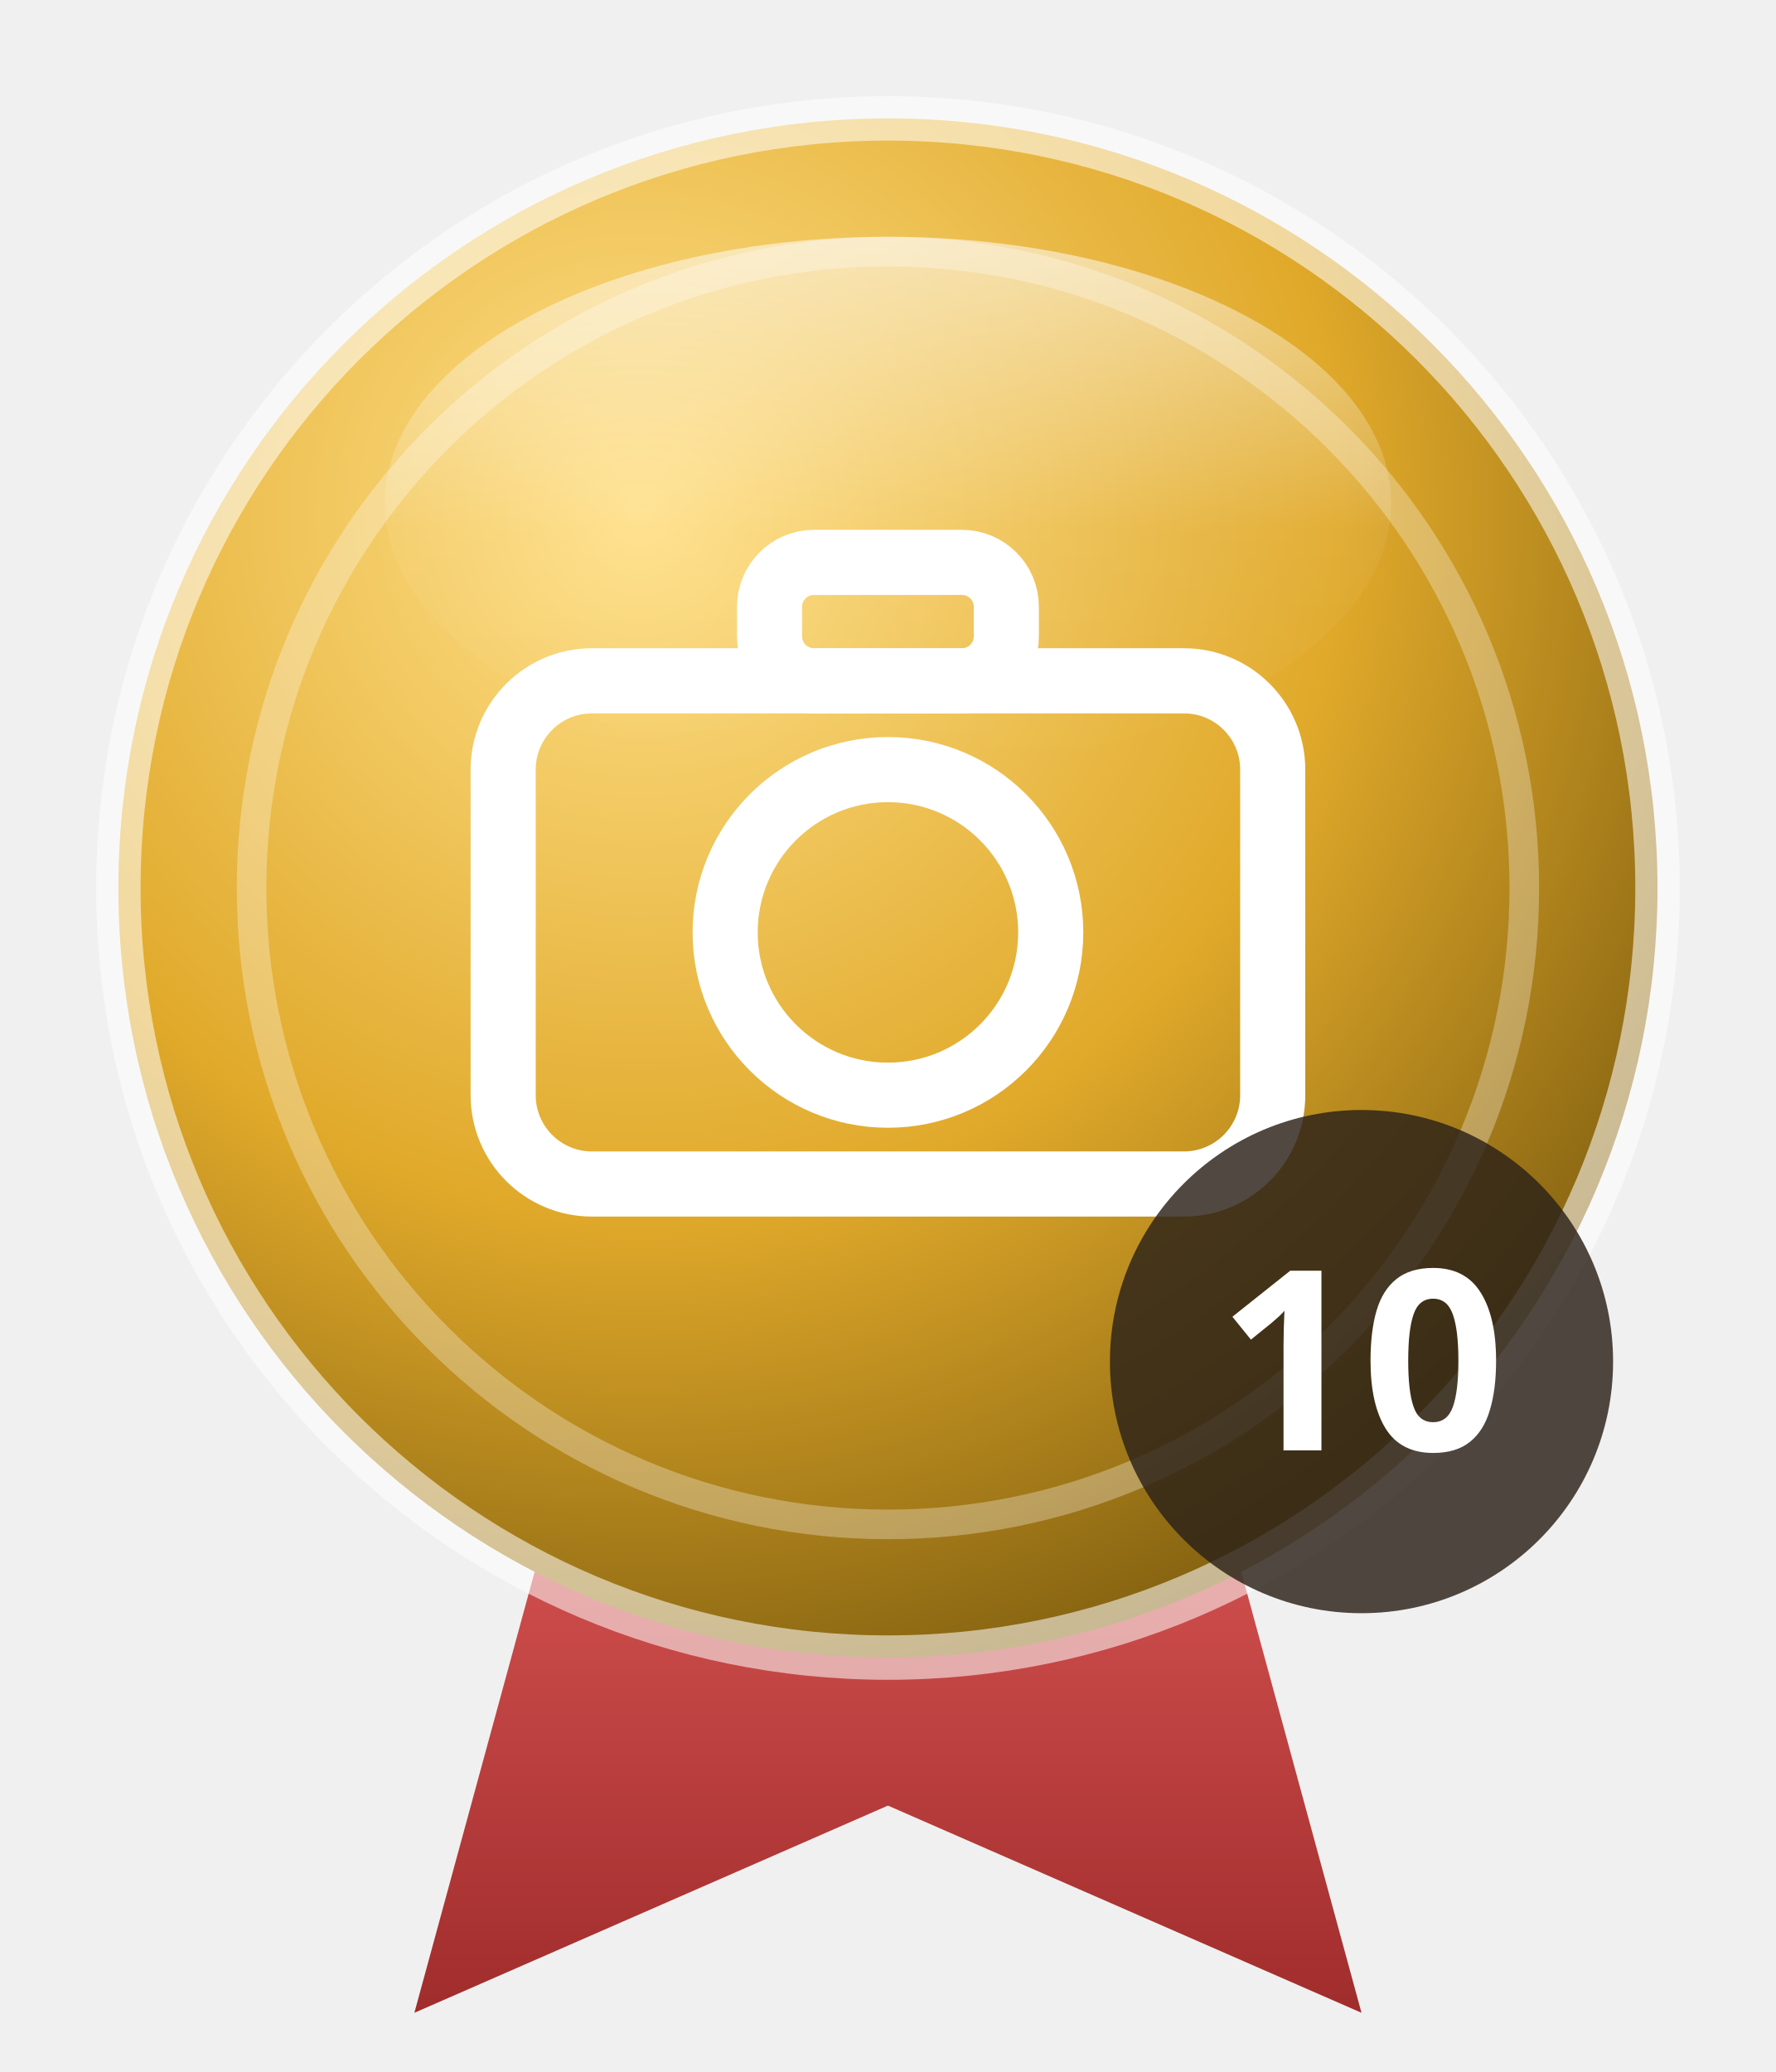
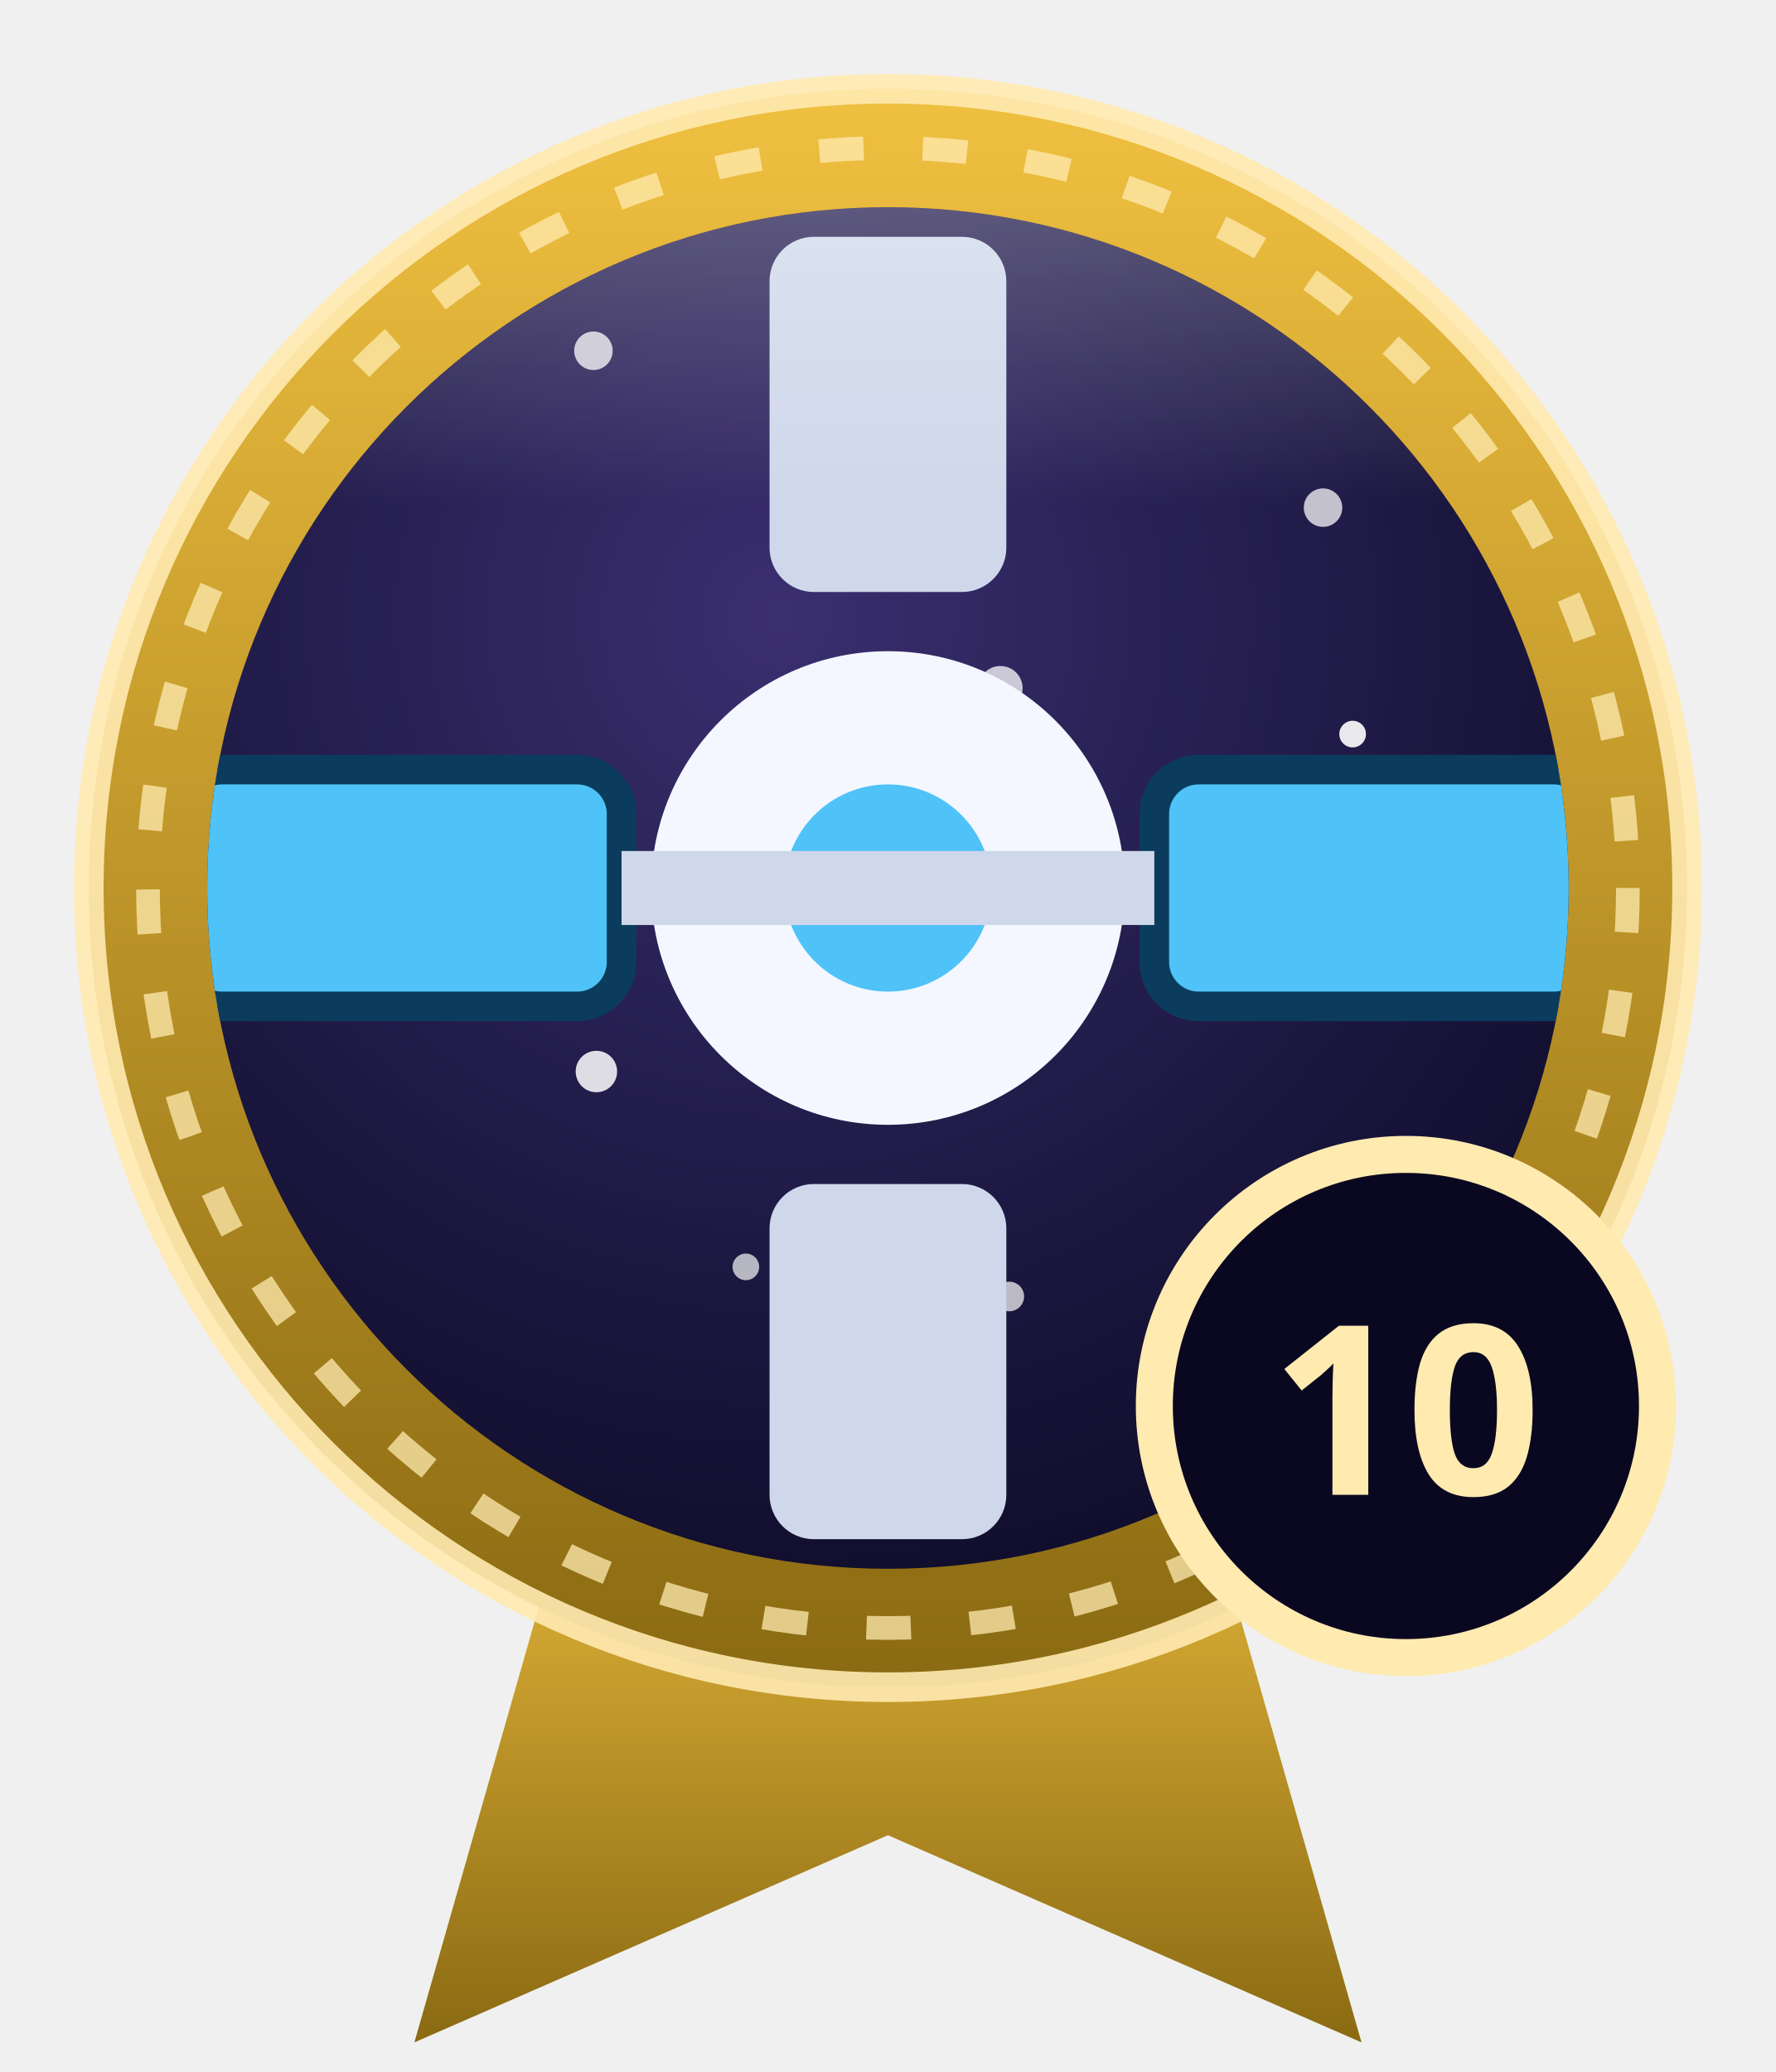
<svg xmlns="http://www.w3.org/2000/svg" viewBox="0 0 120 140" width="120" height="140" role="img">
  <defs>
-     <radialGradient id="b_homework_10_scans_disc" cx="34%" cy="26%" r="82%">
-       <stop offset="0%" stop-color="#ffe08a" />
-       <stop offset="55%" stop-color="#e0a92a" />
-       <stop offset="100%" stop-color="#7a5a0e" />
+     <radialGradient id="b_homework_10_scans_sky" cx="42%" cy="30%" r="86%">
+       <stop offset="0%" stop-color="#3b2f70" />
+       <stop offset="58%" stop-color="#1b1740" />
+       <stop offset="100%" stop-color="#0a0820" />
    </radialGradient>
+     <linearGradient id="b_homework_10_scans_ring" x1="0" y1="0" x2="0" y2="1">
+       <stop offset="0%" stop-color="#f0c040" />
+       <stop offset="100%" stop-color="#8a6a12" />
+     </linearGradient>
    <linearGradient id="b_homework_10_scans_sheen" x1="0" y1="0" x2="0" y2="1">
-       <stop offset="0%" stop-color="#fff" stop-opacity="0.55" />
-       <stop offset="55%" stop-color="#fff" stop-opacity="0.06" />
-       <stop offset="100%" stop-color="#fff" stop-opacity="0" />
+       <stop offset="0%" stop-color="#fff" stop-opacity="0.30" />
+       <stop offset="60%" stop-color="#fff" stop-opacity="0" />
    </linearGradient>
-     <linearGradient id="b_homework_10_scans_rib" x1="0" y1="0" x2="0" y2="1">
-       <stop offset="0%" stop-color="#e35d5b" />
-       <stop offset="100%" stop-color="#a02c2c" />
-     </linearGradient>
+     <clipPath id="b_homework_10_scans_disc">
+       <circle cx="60" cy="60" r="46" />
+     </clipPath>
  </defs>
-   <path d="M40 92 L28 136 L60 122 L92 136 L80 92 Z" fill="url(#b_homework_10_scans_rib)" />
-   <circle cx="60" cy="60" r="52" fill="url(#b_homework_10_scans_disc)" />
-   <circle cx="60" cy="60" r="52" fill="none" stroke="#fff" stroke-opacity="0.55" stroke-width="3" />
-   <circle cx="60" cy="60" r="43" fill="none" stroke="#fff" stroke-opacity="0.30" stroke-width="2" />
-   <g transform="translate(10,10) scale(1.0)" fill="none" stroke="#fff" stroke-width="4.4" stroke-linecap="round" stroke-linejoin="round">
-     <rect x="24" y="36" width="52" height="34" rx="6" />
-     <circle cx="50" cy="53" r="11" />
-     <rect x="42" y="28" width="16" height="8" rx="3" />
+   <path d="M40 96 L28 138 L60 124 L92 138 L80 96 Z" fill="url(#b_homework_10_scans_ring)" />
+   <circle cx="60" cy="60" r="54" fill="url(#b_homework_10_scans_ring)" />
+   <circle cx="60" cy="60" r="54" fill="none" stroke="#ffeab0" stroke-width="2" stroke-opacity="0.9" />
+   <circle cx="60" cy="60" r="50" fill="none" stroke="#ffeab0" stroke-width="1.6" stroke-dasharray="3 4" stroke-opacity="0.75" />
+   <circle cx="60" cy="60" r="46" fill="url(#b_homework_10_scans_sky)" />
+   <g clip-path="url(#b_homework_10_scans_disc)">
+     <circle cx="89.4" cy="34.3" r="1.3" fill="#fff" opacity="0.73" />
+     <circle cx="68.2" cy="87.6" r="1.0" fill="#fff" opacity="0.70" />
+     <circle cx="40.3" cy="72.4" r="1.4" fill="#fff" opacity="0.85" />
+     <circle cx="57.5" cy="35.3" r="0.8" fill="#fff" opacity="0.39" />
+     <circle cx="58.2" cy="49.8" r="1.6" fill="#fff" opacity="0.39" />
+     <circle cx="86.9" cy="54.6" r="1.3" fill="#fff" opacity="0.88" />
+     <circle cx="78.6" cy="65.6" r="1.0" fill="#fff" opacity="0.38" />
+     <circle cx="67.6" cy="46.5" r="1.5" fill="#fff" opacity="0.75" />
+     <circle cx="50.4" cy="85.6" r="0.9" fill="#fff" opacity="0.68" />
+     <circle cx="42.0" cy="59.8" r="1.0" fill="#fff" opacity="0.70" />
+     <circle cx="26.8" cy="59.0" r="0.9" fill="#fff" opacity="0.55" />
+     <circle cx="40.1" cy="23.7" r="1.3" fill="#fff" opacity="0.75" />
+     <circle cx="63.8" cy="100.6" r="1.6" fill="#fff" opacity="0.42" />
+     <circle cx="15.3" cy="57.1" r="0.7" fill="#fff" opacity="0.76" />
+     <circle cx="102.9" cy="62.1" r="0.9" fill="#fff" opacity="0.59" />
+     <circle cx="91.4" cy="49.6" r="0.9" fill="#fff" opacity="0.90" />
+     <g>
+       <circle cx="60" cy="60" r="16" fill="#f4f7ff" />
+       <circle cx="60" cy="60" r="7" fill="#4fc3f7" />
+       <rect x="12" y="52" width="30" height="16" rx="3" fill="#4fc3f7" stroke="#0b3c5d" stroke-width="2" />
+       <rect x="78" y="52" width="30" height="16" rx="3" fill="#4fc3f7" stroke="#0b3c5d" stroke-width="2" />
+       <rect x="52" y="16" width="16" height="24" rx="3" fill="#cfd8ea" />
+       <rect x="52" y="80" width="16" height="24" rx="3" fill="#cfd8ea" />
+       <line x1="42" y1="60" x2="78" y2="60" stroke="#cfd8ea" stroke-width="5" />
+     </g>
+     <ellipse cx="60" cy="30" rx="40" ry="20" fill="url(#b_homework_10_scans_sheen)" />
  </g>
-   <circle cx="92" cy="92" r="17" fill="#2b2118" fill-opacity="0.82" />
-   <text x="92" y="98" text-anchor="middle" font-family="Fredoka, Nunito, sans-serif" font-size="17" font-weight="700" fill="#fff">10</text>
-   <ellipse cx="60" cy="34" rx="34" ry="18" fill="url(#b_homework_10_scans_sheen)" />
+   <circle cx="95" cy="95" r="17" fill="#0a0820" stroke="#ffeab0" stroke-width="2.5" />
+   <text x="95" y="101" text-anchor="middle" font-family="Fredoka, Nunito, sans-serif" font-size="16" font-weight="700" fill="#ffeab0">10</text>
</svg>
